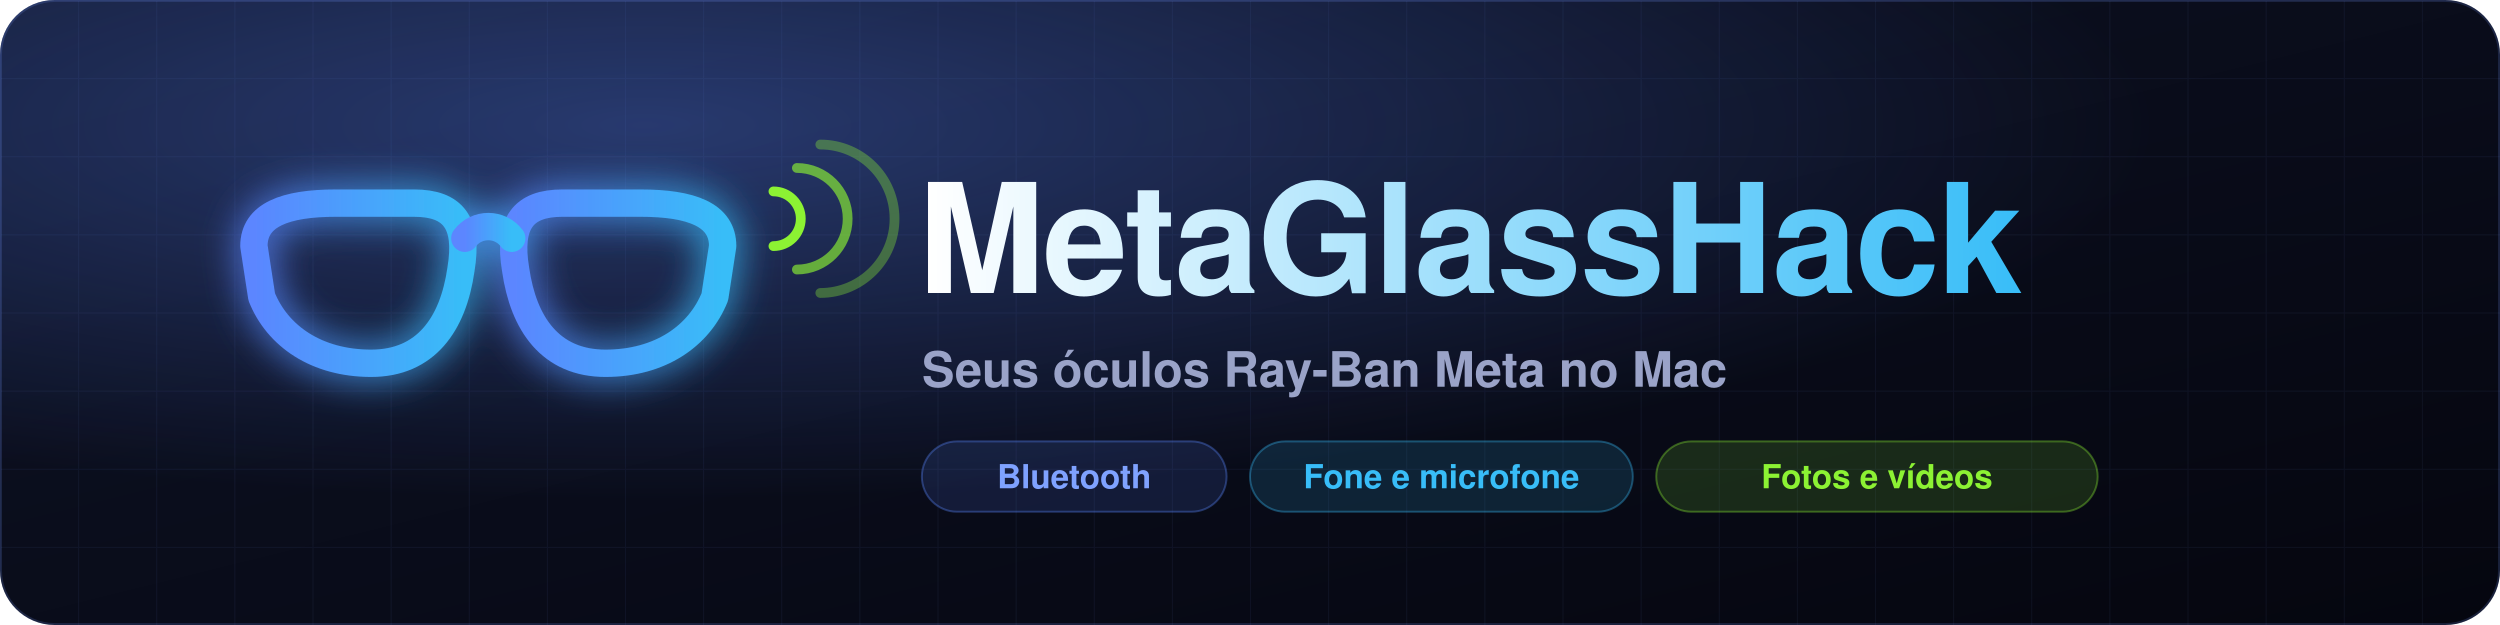
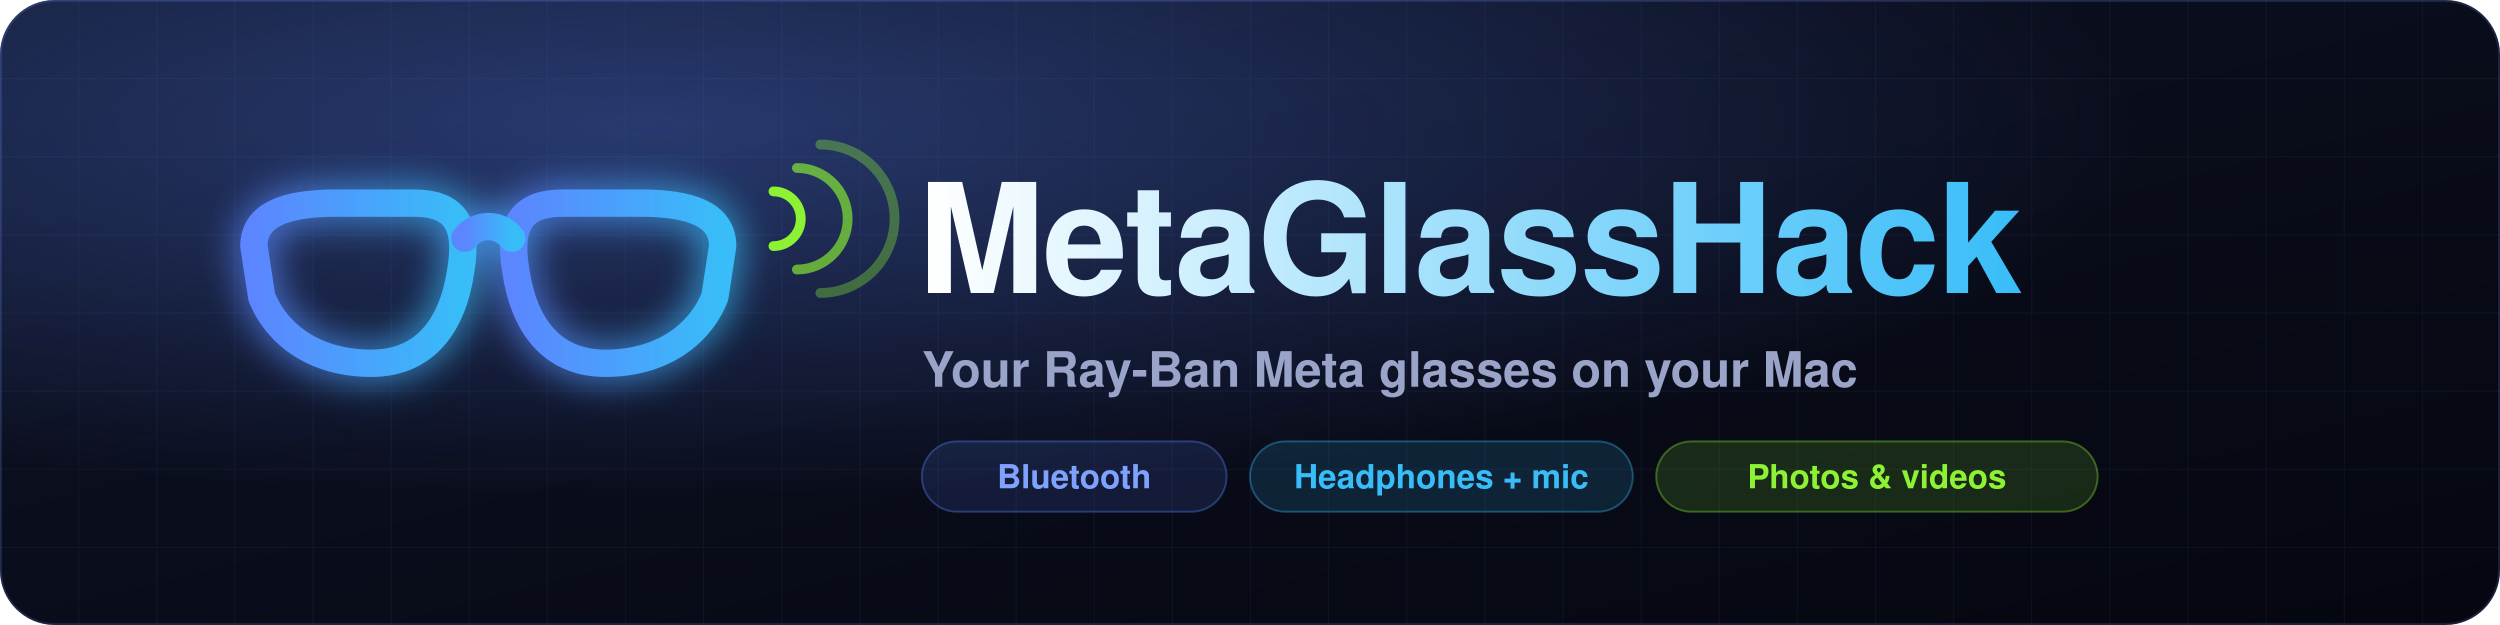
<svg xmlns="http://www.w3.org/2000/svg" width="1280" height="320" viewBox="0 0 1280 320">
  <defs>
    <linearGradient id="bg" x1="0" y1="0" x2="1" y2="1">
      <stop offset="0" stop-color="#0E1326" />
      <stop offset="1" stop-color="#05060F" />
    </linearGradient>
    <radialGradient id="halo" cx="0.26" cy="0.2" r="0.6">
      <stop offset="0" stop-color="#5B86FF" stop-opacity="0.35" />
      <stop offset="1" stop-color="#5B86FF" stop-opacity="0" />
    </radialGradient>
    <linearGradient id="grad" x1="0" y1="0" x2="1" y2="0">
      <stop offset="0" stop-color="#5B86FF" />
      <stop offset="1" stop-color="#38BDF8" />
    </linearGradient>
    <linearGradient id="title" x1="0" y1="0" x2="1" y2="0">
      <stop offset="0" stop-color="#FFFFFF" />
      <stop offset="1" stop-color="#38BDF8" />
    </linearGradient>
    <filter id="glow" x="-50%" y="-50%" width="200%" height="200%">
      <feGaussianBlur stdDeviation="10" result="b" />
      <feMerge>
        <feMergeNode in="b" />
        <feMergeNode in="SourceGraphic" />
      </feMerge>
    </filter>
    <pattern id="grid" width="40" height="40" patternUnits="userSpaceOnUse">
      <path d="M40 0H0V40" fill="none" stroke="#7896FF" stroke-opacity="0.06" stroke-width="1" />
    </pattern>
  </defs>
  <rect width="1280" height="320" rx="28" fill="url(#bg)" />
  <rect width="1280" height="320" rx="28" fill="url(#grid)" />
  <rect width="1280" height="320" rx="28" fill="url(#halo)" />
  <rect x="0.5" y="0.5" width="1279" height="319" rx="27.5" fill="none" stroke="#7896FF" stroke-opacity="0.18" />
  <g transform="translate(120 104)" filter="url(#glow)" fill="none" stroke="url(#grad)" stroke-width="14" stroke-linecap="round" stroke-linejoin="round">
    <path d="M10 22 C10 6 26 0 52 0 H92 C112 0 120 10 116 34 C112 62 98 82 70 82 C42 82 22 68 14 48 Z" />
    <path d="M250 22 C250 6 234 0 208 0 H168 C148 0 140 10 144 34 C148 62 162 82 190 82 C218 82 238 68 246 48 Z" />
    <path d="M118 18 C124 10 136 10 142 18" />
  </g>
  <g transform="translate(396 112)" fill="none" stroke="#8CF233" stroke-width="5" stroke-linecap="round">
    <path d="M0 -14 a14 14 0 0 1 0 28" />
    <path d="M12 -26 a26 26 0 0 1 0 52" opacity="0.65" />
    <path d="M24 -38 a38 38 0 0 1 0 76" opacity="0.35" />
  </g>
  <text x="470" y="150" font-family="SF Pro Display, -apple-system, Helvetica, Arial, sans-serif" font-size="78" font-weight="900" fill="url(#title)" letter-spacing="-1">MetaGlassHack</text>
-   <text x="472" y="198" font-family="SF Pro Text, -apple-system, Helvetica, Arial, sans-serif" font-size="25" font-weight="600" fill="#9AA3C8">Seus óculos Ray-Ban Meta no Mac</text>
+   <text x="472" y="198" font-family="SF Pro Text, -apple-system, Helvetica, Arial, sans-serif" font-size="25" font-weight="600" fill="#9AA3C8">Your Ray-Ban Meta glasses on your Mac</text>
  <g font-family="SF Pro Text, -apple-system, Helvetica, Arial, sans-serif" font-size="17" font-weight="700">
    <rect x="472" y="226" width="156" height="36" rx="18" fill="#5B86FF" fill-opacity="0.14" stroke="#5B86FF" stroke-opacity="0.35" />
    <text x="550" y="250" text-anchor="middle" fill="#7FA2FF">Bluetooth</text>
    <rect x="640" y="226" width="196" height="36" rx="18" fill="#38BDF8" fill-opacity="0.14" stroke="#38BDF8" stroke-opacity="0.35" />
-     <text x="738" y="250" text-anchor="middle" fill="#38BDF8">Fone e microfone</text>
+     <text x="738" y="250" text-anchor="middle" fill="#38BDF8">Headphones + mic</text>
    <rect x="848" y="226" width="226" height="36" rx="18" fill="#8CF233" fill-opacity="0.14" stroke="#8CF233" stroke-opacity="0.35" />
-     <text x="961" y="250" text-anchor="middle" fill="#8CF233">Fotos e vídeos</text>
+     <text x="961" y="250" text-anchor="middle" fill="#8CF233">Photos &amp; videos</text>
  </g>
</svg>
